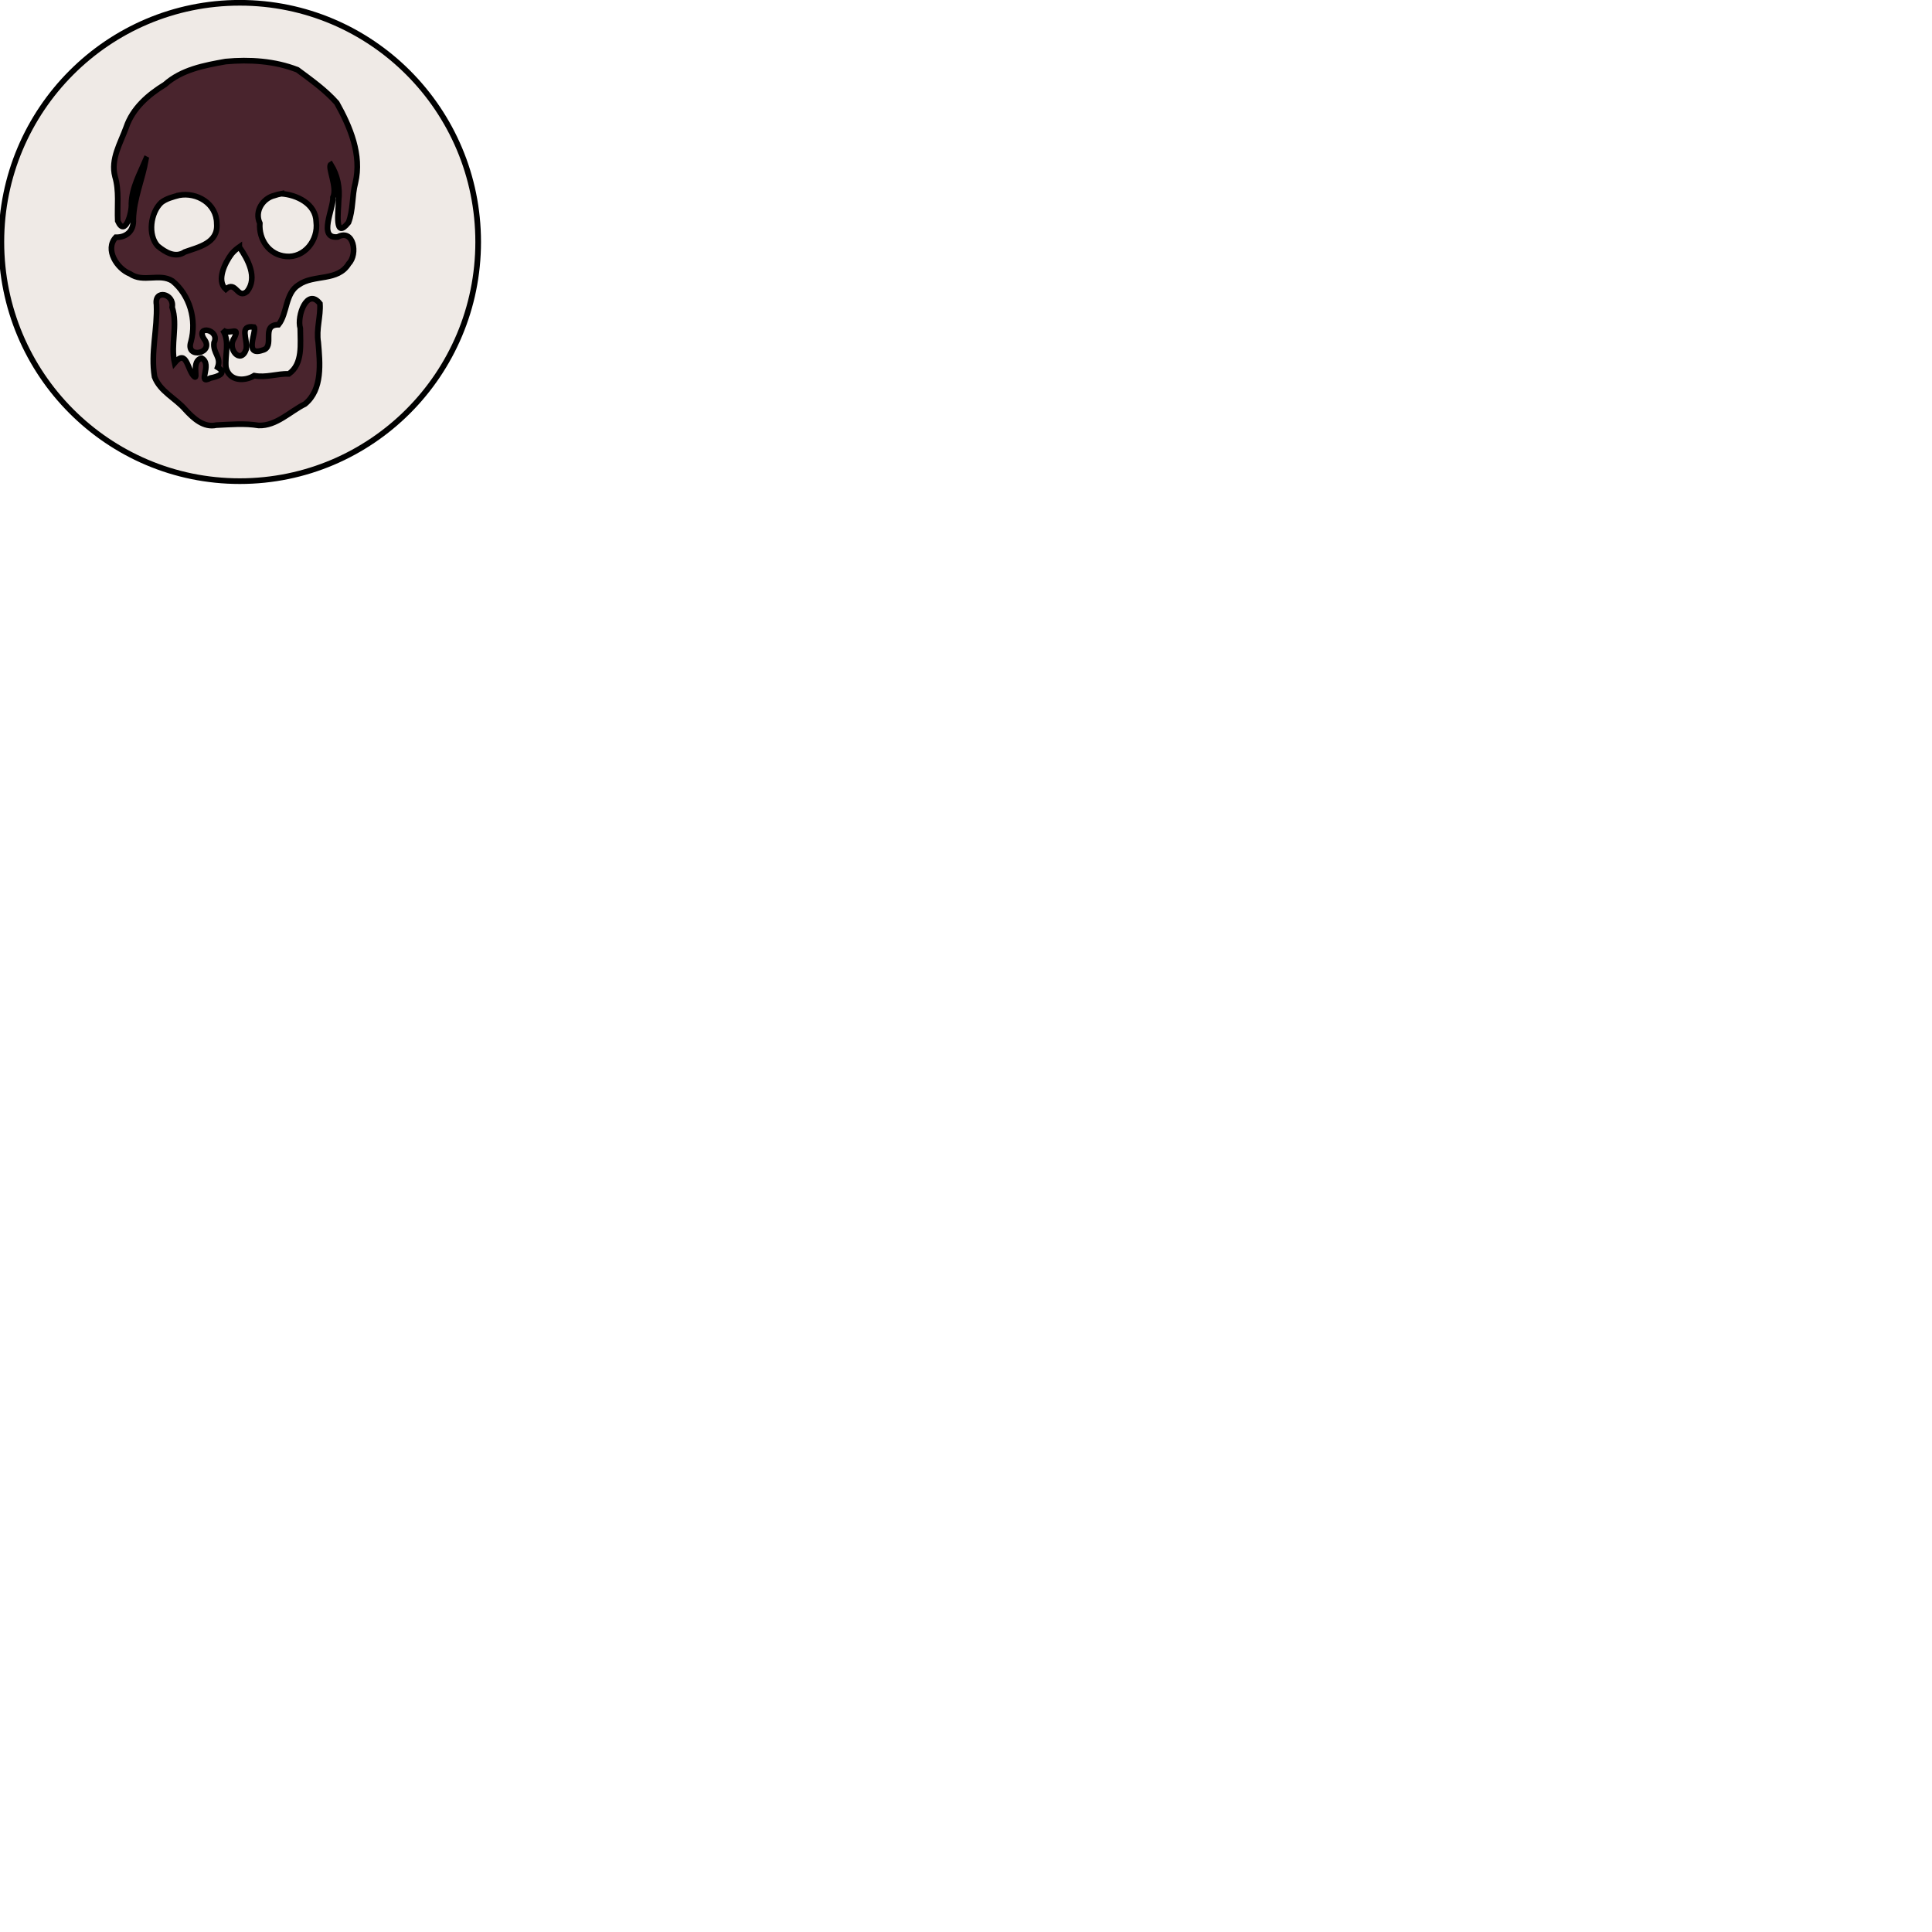
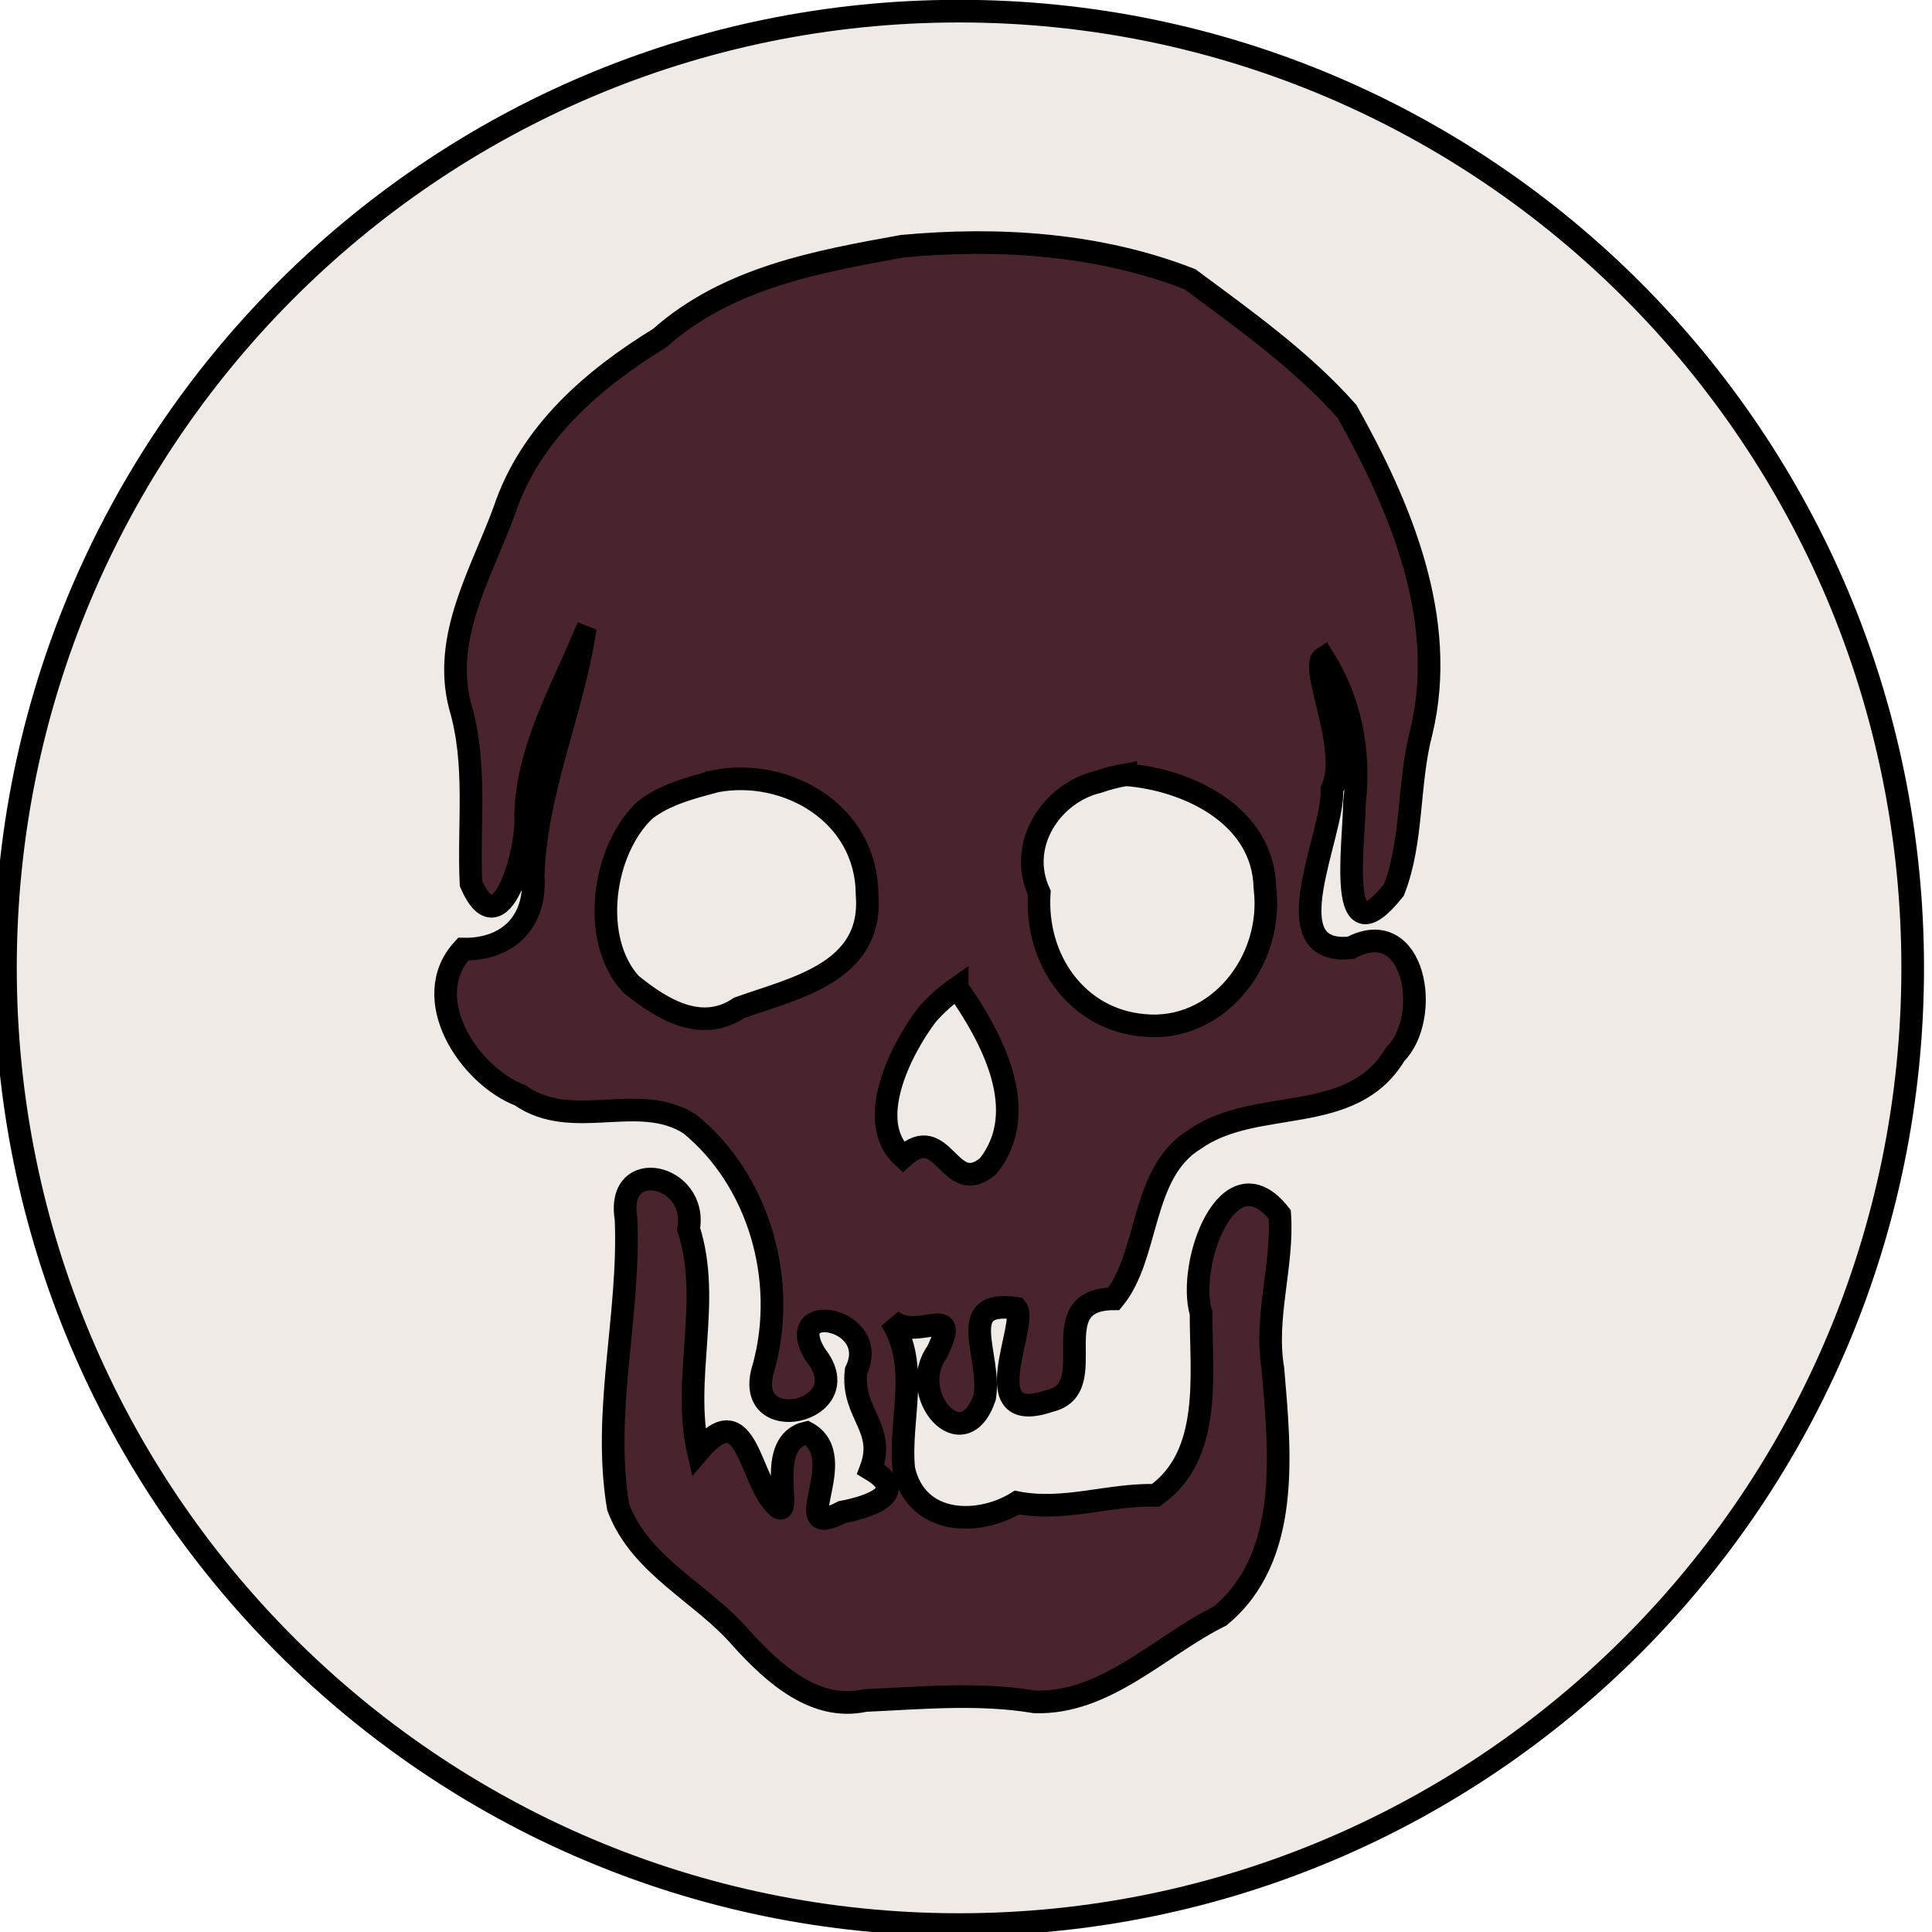
- <svg xmlns="http://www.w3.org/2000/svg" x="100%" y="100%" viewBox="0 0 512 512">
+ <svg xmlns="http://www.w3.org/2000/svg" width="100%" height="100%" viewBox="0 0 128 128">
  <g>
    <ellipse stroke="#000" ry="63.385" rx="63.18" id="svg_6" cy="64.123" cx="63.541" stroke-width="1.5" fill="#efeae6" />
    <path id="svg_16" d="m-155.127,40.381c-0.085,-0.079 -0.146,-0.33 -0.132,-0.544c0.009,-0.135 0.193,-0.954 0.209,-0.93c0.005,0.008 0.052,0.199 0.104,0.424c0.083,0.361 0.094,0.428 0.094,0.566c0,0.279 -0.09,0.507 -0.199,0.503c-0.032,-0.001 -0.066,-0.01 -0.076,-0.02l0,0zm0.085,-0.14c0.003,-0.036 -0.004,-0.054 -0.02,-0.054c-0.037,0 -0.089,-0.116 -0.1,-0.226c-0.012,-0.117 -0.045,-0.131 -0.05,-0.021c-0.009,0.211 0.154,0.501 0.17,0.301l0,0z" fill-opacity="null" stroke-opacity="null" stroke-width="1.5" stroke="#000" fill="#00aeff" />
    <path id="svg_19" d="m38.684,42.195c-0.901,5.312 -3.204,10.39 -3.359,15.868c0.206,3.172 -1.838,4.876 -4.637,4.816c-3.01,3.248 0.372,8.38 3.778,9.691c3.476,2.428 7.789,-0.285 11.232,1.893c4.572,3.72 6.481,10.316 4.904,16.098c-1.568,4.773 6.46,3.037 3.44,-0.778c-2.332,-3.729 4.397,-2.496 2.674,1.044c-0.326,2.842 2.014,3.762 0.973,6.516c2.713,1.619 -0.227,2.525 -1.88,2.831c-3.87,2.008 0.7,-3.596 -2.366,-5.254c-2.807,0.635 -0.905,5.527 -1.869,4.962c-1.984,-1.617 -1.982,-7.661 -5.311,-3.717c-1.105,-4.859 0.911,-9.92 -0.642,-14.751c0.636,-3.608 -4.837,-4.852 -4.145,-0.668c0.276,6.387 -1.587,12.76 -0.518,19.115c1.473,3.92 5.592,5.686 8.178,8.71c2.123,2.332 4.876,4.826 8.181,4.092c3.749,-0.169 7.504,-0.529 11.236,0.09c4.694,0.154 8.277,-3.707 12.282,-5.691c4.709,-3.891 3.967,-10.842 3.498,-16.379c-0.576,-3.418 0.687,-6.838 0.452,-10.225c-3.395,-4.323 -6.18,3.276 -5.213,6.54c-0,4.107 0.758,9.397 -3.007,12.072c-3.106,-0.082 -6.063,1.093 -9.193,0.479c-2.54,1.57 -6.654,1.53 -7.493,-2.208c-0.335,-3.319 1.11,-6.798 -0.853,-9.896c1.725,1.546 4.734,-1.335 3.057,2.131c-2.046,2.822 1.732,7.17 3.154,3.005c0.472,-2.794 -2.041,-6.503 2.09,-5.904c0.842,0.986 -2.877,7.88 2.207,6.138c3.624,-0.826 -0.645,-6.743 4.263,-6.764c2.375,-2.91 1.736,-8.366 5.369,-10.574c4.051,-2.853 10.377,-0.793 13.268,-5.626c2.465,-2.473 1.305,-9.327 -2.946,-7.056c-5.312,0.539 -1.096,-7.488 -1.244,-10.495c1.252,-2.62 -1.52,-8.134 -0.566,-8.719c1.803,2.871 2.449,6.23 2.061,9.586c-0.033,2.846 -1.193,10.558 2.608,5.804c1.287,-3.313 0.913,-7.066 1.829,-10.514c1.768,-7.442 -1.398,-14.889 -4.928,-21.193c-3.006,-3.394 -6.823,-6.099 -10.407,-8.762c-6.028,-2.36 -12.685,-2.782 -19.052,-2.191c-5.632,1.016 -11.587,2.087 -16.074,6.083c-4.372,2.681 -8.56,6.243 -10.289,11.395c-1.506,4.151 -4.144,8.377 -2.945,12.988c1.147,3.844 0.538,7.835 0.724,11.764c1.955,4.49 3.8,-2.298 3.617,-4.543c0.108,-4.257 2.266,-8.026 3.857,-11.805l-0,-0zm35.901,9.134c4.019,0.3 9.109,2.629 9.218,7.486c0.611,4.874 -3.173,9.598 -8.022,9.12c-4.405,-0.377 -7.222,-4.336 -6.929,-8.788c-1.475,-3.192 0.82,-6.611 3.9,-7.345c0.597,-0.209 1.211,-0.365 1.833,-0.474l0,0zm-27.125,0.415c4.663,-0.863 9.968,2.147 9.984,7.519c0.438,5.193 -4.86,6.211 -8.473,7.512c-2.501,1.68 -5.098,0.116 -7.176,-1.577c-2.696,-2.937 -1.903,-8.855 0.943,-11.535c1.38,-1.063 3.089,-1.481 4.722,-1.918zm15.956,13.7c2.257,3.229 4.967,8.153 2.048,11.818c-2.592,2.163 -2.918,-3.077 -5.638,-0.609c-2.552,-2.326 -0.198,-7.059 1.592,-9.422c0.59,-0.68 1.265,-1.279 1.998,-1.788z" stroke-opacity="null" stroke-width="1.5" stroke="#000" fill="#49242d" />
  </g>
</svg>
